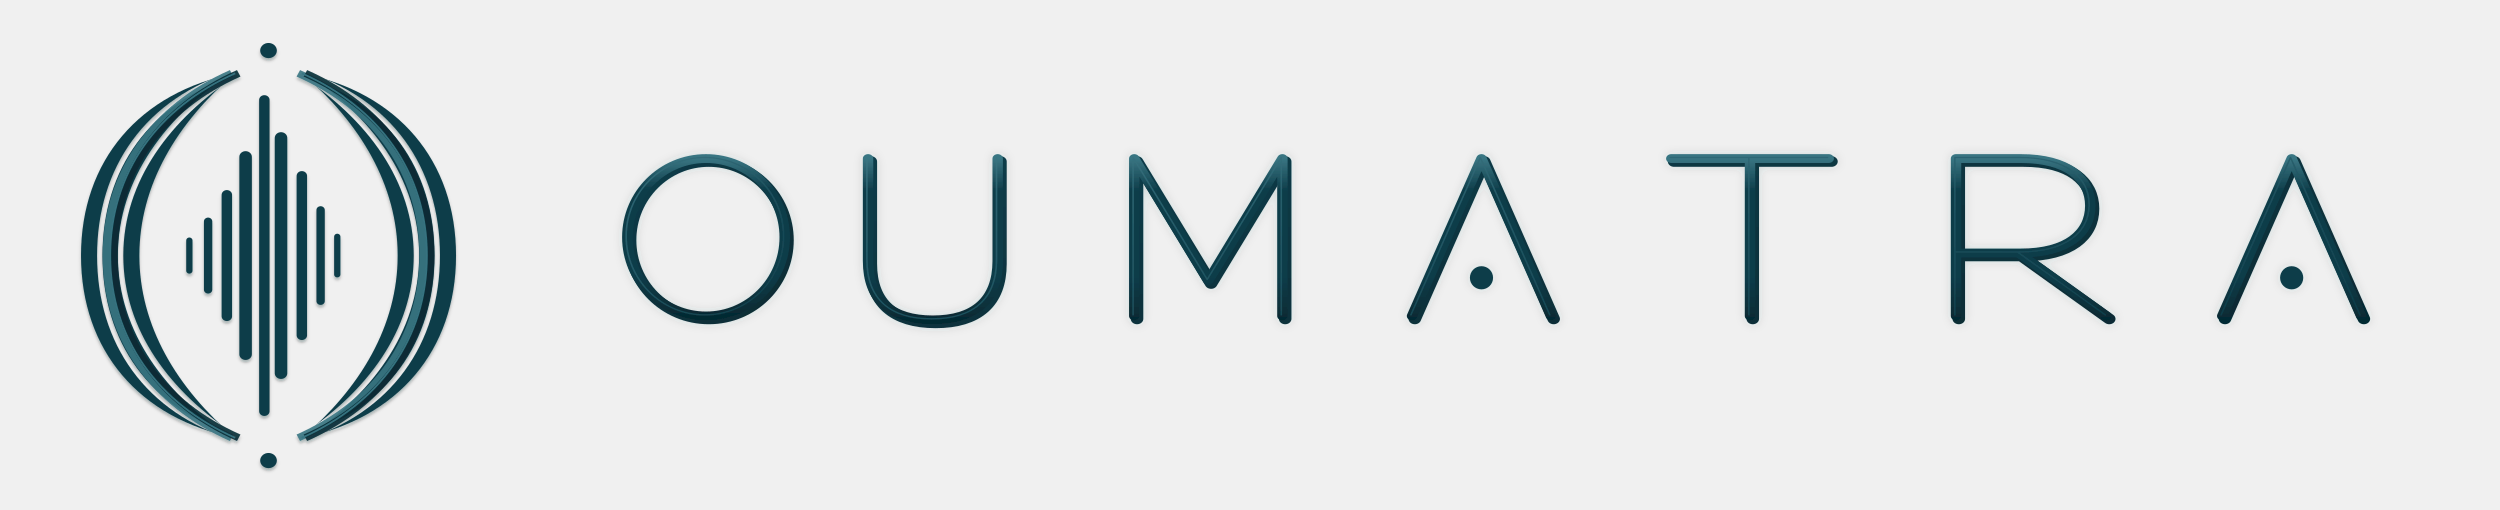
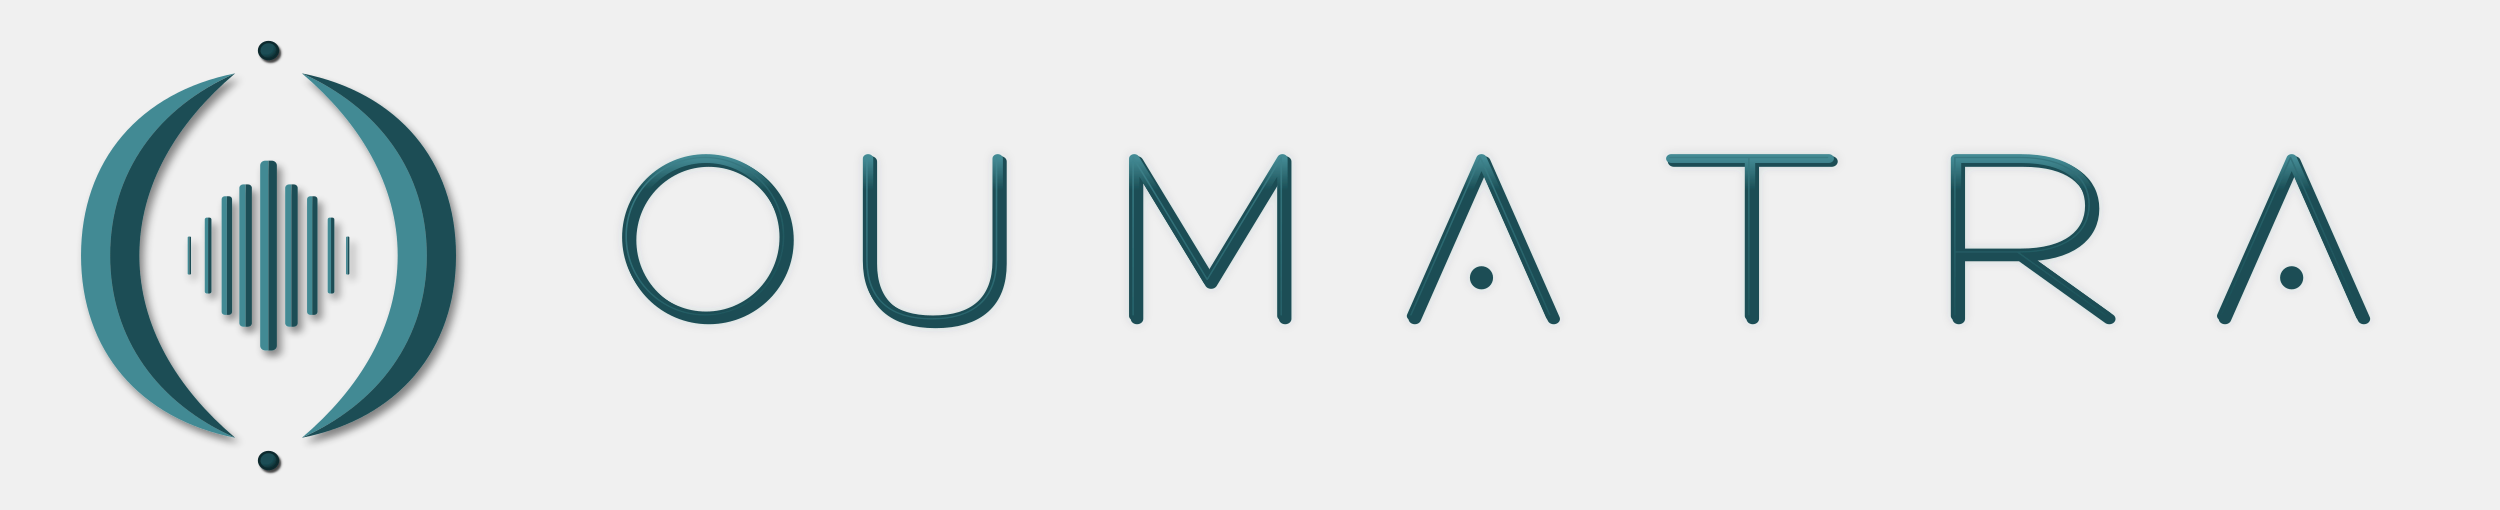
<svg xmlns="http://www.w3.org/2000/svg" viewBox="0 0 1080 220" role="img" aria-labelledby="title">
  <defs>
-     <radialGradient id="left-face">
-       <stop stop-color="#0E3D4A" />
-       <stop offset=".7" stop-color="#0E3D4A" />
-       <stop offset="1" stop-color="#062A33" />
-     </radialGradient>
-     <radialGradient id="right-face">
-       <stop stop-color="#0E3D4A" />
-       <stop offset=".7" stop-color="#0E3D4A" />
-       <stop offset="1" stop-color="#062A33" />
-     </radialGradient>
    <linearGradient id="word-face" x1="0" y1="0" x2="0" y2="1">
-       <stop stop-color="#397582" />
-       <stop offset=".2" stop-color="#0E3D4A" />
-       <stop offset=".72" stop-color="#0E3D4A" />
-       <stop offset="1" stop-color="#062A33" />
+       <stop stop-color="#438A94" />
+       <stop offset=".2" stop-color="#1A4D54" />
+       <stop offset=".72" stop-color="#1A4D54" />
+       <stop offset="1" stop-color="#1A4D54" />
    </linearGradient>
    <linearGradient id="word-highlight" x1="0" y1="0" x2="1" y2="1">
-       <stop stop-color="#397582" />
-       <stop offset="1" stop-color="#0E3D4A" />
+       <stop stop-color="#438A94" />
+       <stop offset="1" stop-color="#1A4D54" />
    </linearGradient>
    <linearGradient id="word-shadow" x1="0" y1="0" x2="1" y2="1">
-       <stop stop-color="#0E3D4A" />
-       <stop offset="1" stop-color="#062A33" />
+       <stop stop-color="#1A4D54" />
+       <stop offset="1" stop-color="#1A4D54" />
    </linearGradient>
    <filter id="raised" x="-30%" y="-30%" width="170%" height="180%">
-       <feDropShadow dx="0" dy="1.4" stdDeviation=".9" flood-color="#061C22" flood-opacity=".3" />
+       <feDropShadow dx="2" dy="3" stdDeviation="2" flood-color="#000000" flood-opacity=".46" />
    </filter>
    <filter id="word-depth" x="-8%" y="-20%" width="116%" height="150%">
      <feGaussianBlur in="SourceAlpha" stdDeviation="2" result="glowAlpha" />
-       <feFlood flood-color="#0E3D4A" flood-opacity=".14" />
+       <feFlood flood-color="#1A4D54" flood-opacity=".14" />
      <feComposite in2="glowAlpha" operator="in" result="glow" />
      <feDropShadow dx="1.6" dy="2.4" stdDeviation="1.1" flood-color="#061C22" flood-opacity=".38" />
      <feMerge>
        <feMergeNode in="glow" />
        <feMergeNode in="SourceGraphic" />
      </feMerge>
    </filter>
-     <mask id="left-split">
-       <rect width="240" height="240" fill="#fff" />
-       <path d="M104 24C62 38 39 74 39 120s23 82 65 96" fill="none" stroke="#000" stroke-width="2.6" />
-       <path d="M104 24C72 47 49 80 49 120s23 73 55 96" fill="none" stroke="#000" stroke-width="2.6" />
-     </mask>
-     <mask id="right-split">
-       <rect width="240" height="240" fill="#fff" />
-       <path d="M136 24c42 14 65 50 65 96s-23 82-65 96" fill="none" stroke="#000" stroke-width="2.6" />
-       <path d="M136 24c32 23 55 56 55 96s-23 73-55 96" fill="none" stroke="#000" stroke-width="2.6" />
-     </mask>
+     <filter id="dot-inset" x="-80%" y="-80%" width="260%" height="260%">
+       <feDropShadow dx="-.7" dy="-.8" stdDeviation=".45" flood-color="#438A94" flood-opacity=".28" />
+       <feDropShadow dx="1" dy="1.4" stdDeviation=".7" flood-color="#000000" flood-opacity=".72" />
+     </filter>
+     <radialGradient id="dot-face" cx="36%" cy="32%" r="70%" fx="32%" fy="28%">
+       <stop stop-color="#1A4D54" />
+       <stop offset=".58" stop-color="#1A4D54" />
+       <stop offset="1" stop-color="#0B292D" />
+     </radialGradient>
+     <symbol id="left-wave-bar" viewBox="0 0 8 100">
+       <path d="M4 0H2.5C1.1 0 0 1.1 0 2.5v95C0 98.9 1.1 100 2.5 100H4Z" fill="#438A94" />
+       <path d="M4 0h1.5C6.9 0 8 1.1 8 2.5v95C8 98.9 6.9 100 5.5 100H4Z" fill="#1A4D54" />
+     </symbol>
+     <symbol id="right-wave-bar" viewBox="0 0 8 100">
+       <path d="M4 0H2.5C1.1 0 0 1.1 0 2.5v95C0 98.9 1.1 100 2.5 100H4Z" fill="#438A94" />
+       <path d="M4 0h1.5C6.9 0 8 1.1 8 2.5v95C8 98.9 6.9 100 5.5 100H4Z" fill="#1A4D54" />
+     </symbol>
  </defs>
  <g transform="translate(8 12) scale(.9 .82)">
    <g filter="url(#raised)">
-       <path d="M104 24C58 34 30 70 30 120s28 86 74 96C76 190 58 157 58 120s18-70 46-96Z" fill="#0E3D4A" mask="url(#left-split)" />
-       <path d="M136 24c46 10 74 46 74 96s-28 86-74 96c28-26 46-59 46-96s-18-70-46-96Z" fill="#0E3D4A" mask="url(#right-split)" />
-       <g fill="none" stroke-linecap="butt">
-         <path d="M104 24C67 42 44 76 44 120s23 78 60 96" stroke="#397582" stroke-opacity=".9" stroke-width="3.8" transform="translate(-1.7 0)" />
-         <path d="M104 24C67 42 44 76 44 120s23 78 60 96" stroke="#062A33" stroke-opacity=".88" stroke-width="3.8" transform="translate(1.7 0)" />
-         <path d="M104 24C67 42 44 76 44 120s23 78 60 96" stroke="#397582" stroke-opacity=".96" stroke-width=".9" />
-         <path d="M136 24c37 18 60 52 60 96s-23 78-60 96" stroke="#397582" stroke-opacity=".9" stroke-width="3.8" transform="translate(-1.7 0)" />
-         <path d="M136 24c37 18 60 52 60 96s-23 78-60 96" stroke="#062A33" stroke-opacity=".88" stroke-width="3.8" transform="translate(1.7 0)" />
-         <path d="M136 24c37 18 60 52 60 96s-23 78-60 96" stroke="#397582" stroke-opacity=".96" stroke-width=".9" />
-       </g>
-       <g fill="none" stroke-linecap="round">
-         <path d="M82 112v16" stroke="#0E3D4A" stroke-width="3" />
-         <path d="M91 102v36" stroke="#0E3D4A" stroke-width="4" />
-         <path d="M100 88v64" stroke="#0E3D4A" stroke-width="5" />
-         <path d="M109 68v104" stroke="#0E3D4A" stroke-width="6" />
-         <path d="M118 38v164" stroke="#0E3D4A" stroke-width="5" />
-         <path d="M126 58v124" stroke="#0E3D4A" stroke-width="6" />
-         <path d="M136 78v84" stroke="#0E3D4A" stroke-width="5" />
-         <path d="M145 96v48" stroke="#0E3D4A" stroke-width="4" />
-         <path d="M153 110v20" stroke="#0E3D4A" stroke-width="3" />
-       </g>
-       <circle cx="120" cy="12" r="4" fill="#0E3D4A" />
-       <circle cx="120" cy="228" r="4" fill="#0E3D4A" />
+       <path d="M104 24C58 34 30 70 30 120C30 170 58 206 104 216C67 198 44 164 44 120C44 76 67 42 104 24Z" fill="#438A94" />
+       <path d="M104 24C67 42 44 76 44 120C44 164 67 198 104 216C76 190 58 157 58 120C58 83 76 50 104 24Z" fill="#1A4D54" />
+       <path d="M136 24C164 50 182 83 182 120C182 157 164 190 136 216C173 198 196 164 196 120C196 76 173 42 136 24Z" fill="#438A94" />
+       <path d="M136 24C173 42 196 76 196 120C196 164 173 198 136 216C182 206 210 170 210 120C210 70 182 34 136 24Z" fill="#1A4D54" />
+       <use href="#left-wave-bar" x="80.5" y="110" width="3" height="20" />
+       <use href="#left-wave-bar" x="89" y="100" width="4" height="40" />
+       <use href="#left-wave-bar" x="97.5" y="85" width="5" height="70" />
+       <use href="#left-wave-bar" x="106" y="65" width="6" height="110" />
+       <use href="#left-wave-bar" x="116" y="28" width="8" height="184" />
+       <use href="#right-wave-bar" x="128" y="65" width="6" height="110" />
+       <use href="#right-wave-bar" x="138.5" y="85" width="5" height="70" />
+       <use href="#right-wave-bar" x="148" y="100" width="4" height="40" />
+       <use href="#right-wave-bar" x="156.5" y="110" width="3" height="20" />
    </g>
+     <circle cx="120" cy="12" r="4.5" fill="url(#dot-face)" stroke="#0B292D" stroke-width="1.25" filter="url(#dot-inset)" />
+     <circle cx="120" cy="228" r="4.5" fill="url(#dot-face)" stroke="#0B292D" stroke-width="1.25" filter="url(#dot-inset)" />
  </g>
  <g filter="url(#word-depth)">
    <g transform="translate(270 43) scale(1 .85) translate(1.2 1.5)" fill="none" stroke="url(#word-shadow)" stroke-width="5.4" stroke-linecap="round" stroke-linejoin="round">
      <ellipse cx="35" cy="70" rx="34" ry="40" />
      <path d="M105 30v52c0 20 10 30 28 30s28-10 28-30V30M220 110V30l32 62 32-62v80M340 110l30-80 30 80M452 30h68m-34 0v80M575 110V30h28c20 0 30 10 30 24s-10 24-30 24h-28m27 0 38 32M690 110l30-80 30 80" />
    </g>
    <g transform="translate(270 43) scale(1 .85)" fill="none" stroke="url(#word-face)" stroke-width="4.5" stroke-linecap="round" stroke-linejoin="round">
      <ellipse cx="35" cy="70" rx="34" ry="40" />
      <path d="M105 30v52c0 20 10 30 28 30s28-10 28-30V30M220 110V30l32 62 32-62v80M340 110l30-80 30 80M452 30h68m-34 0v80M575 110V30h28c20 0 30 10 30 24s-10 24-30 24h-28m27 0 38 32M690 110l30-80 30 80" />
    </g>
    <g transform="translate(270 43) scale(1 .85) translate(-.5 -.55)" fill="none" stroke="url(#word-highlight)" stroke-opacity=".8" stroke-width=".7" stroke-linecap="round" stroke-linejoin="round">
      <ellipse cx="35" cy="70" rx="34" ry="40" />
      <path d="M105 30v52c0 20 10 30 28 30s28-10 28-30V30M220 110V30l32 62 32-62v80M340 110l30-80 30 80M452 30h68m-34 0v80M575 110V30h28c20 0 30 10 30 24s-10 24-30 24h-28m27 0 38 32M690 110l30-80 30 80" />
    </g>
-     <g fill="#0E3D4A">
+     <g fill="#1A4D54">
      <circle cx="640" cy="120" r="5" />
      <circle cx="990" cy="120" r="5" />
    </g>
  </g>
</svg>
